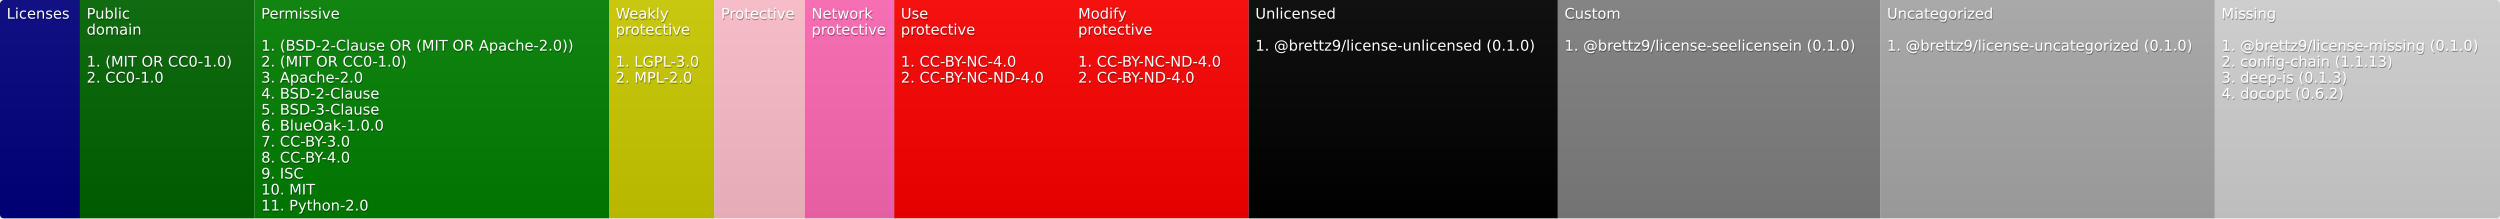
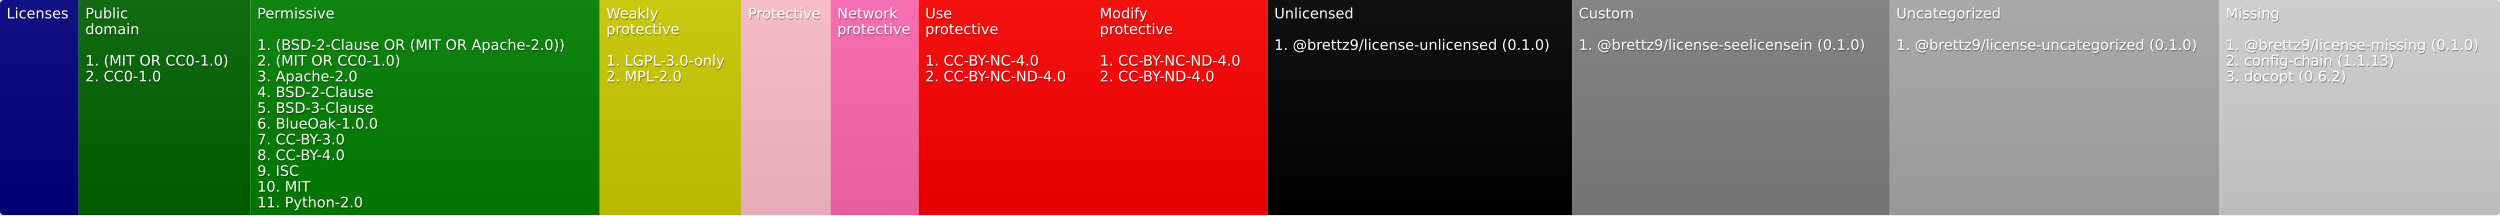
- <svg xmlns="http://www.w3.org/2000/svg" width="1876" height="164">
+ <svg xmlns="http://www.w3.org/2000/svg" width="1905" height="164">
  <defs>
    <style>text{font-size:11px;font-family:Verdana,DejaVu Sans,Geneva,sans-serif}text.shadow{fill:#010101;fill-opacity:.3}text.high{fill:#fff}</style>
    <linearGradient id="smooth" x2="0" y2="100%">
      <stop offset="0" stop-color="#aaa" stop-opacity=".1" />
      <stop offset="1" stop-opacity=".1" />
    </linearGradient>
    <mask id="round">
      <rect width="100%" height="100%" rx="3" fill="#fff" />
    </mask>
  </defs>
  <g id="bg" mask="url(#round)">
    <path fill="navy" d="M0 0h60v164H0z" />
    <path fill="#006400" d="M60 0h131v164H60z" />
    <path fill="green" d="M191 0h266v164H191z" />
-     <path fill="#cc0" d="M457 0h79v164h-79z" />
-     <path fill="pink" d="M536 0h68v164h-68z" />
-     <path fill="#ff69b4" d="M604 0h67v164h-67z" />
-     <path fill="red" d="M671 0h133v164H671zM804 0h133v164H804z" />
-     <path d="M937 0h232v164H937z" />
-     <path fill="gray" d="M1169 0h242v164h-242z" />
-     <path fill="#a9a9a9" d="M1411 0h251v164h-251z" />
-     <path fill="#d3d3d3" d="M1662 0h214v164h-214z" />
-     <path fill="url(#smooth)" d="M0 0h1876v164H0z" />
+     <path fill="#cc0" d="M457 0h108v164H457z" />
+     <path fill="pink" d="M565 0h68v164h-68z" />
+     <path fill="#ff69b4" d="M633 0h67v164h-67z" />
+     <path fill="red" d="M700 0h133v164H700zM833 0h133v164H833z" />
+     <path d="M966 0h232v164H966z" />
+     <path fill="gray" d="M1198 0h242v164h-242z" />
+     <path fill="#a9a9a9" d="M1440 0h251v164h-251z" />
+     <path fill="#d3d3d3" d="M1691 0h214v164h-214z" />
+     <path fill="url(#smooth)" d="M0 0h1905v164H0z" />
  </g>
  <g id="fg">
    <text class="shadow" x="5.5" y="15">Licenses</text>
    <text class="high" x="5" y="14">Licenses</text>
    <text class="shadow" x="65.5" y="15">Public</text>
    <text class="high" x="65" y="14">Public</text>
    <text class="shadow" x="65.5" y="27">domain</text>
    <text class="high" x="65" y="26">domain</text>
    <text class="shadow" x="65.5" y="51">1. (MIT OR CC0-1.0)</text>
    <text class="high" x="65" y="50">1. (MIT OR CC0-1.0)</text>
    <text class="shadow" x="65.5" y="63">2. CC0-1.0</text>
    <text class="high" x="65" y="62">2. CC0-1.0</text>
    <text class="shadow" x="196.5" y="15">Permissive</text>
    <text class="high" x="196" y="14">Permissive</text>
    <text class="shadow" x="196.5" y="39">1. (BSD-2-Clause OR (MIT OR Apache-2.0))</text>
    <text class="high" x="196" y="38">1. (BSD-2-Clause OR (MIT OR Apache-2.0))</text>
    <text class="shadow" x="196.5" y="51">2. (MIT OR CC0-1.0)</text>
    <text class="high" x="196" y="50">2. (MIT OR CC0-1.0)</text>
    <text class="shadow" x="196.5" y="63">3. Apache-2.0</text>
    <text class="high" x="196" y="62">3. Apache-2.0</text>
    <text class="shadow" x="196.5" y="75">4. BSD-2-Clause</text>
    <text class="high" x="196" y="74">4. BSD-2-Clause</text>
    <text class="shadow" x="196.5" y="87">5. BSD-3-Clause</text>
    <text class="high" x="196" y="86">5. BSD-3-Clause</text>
    <text class="shadow" x="196.5" y="99">6. BlueOak-1.0.0</text>
    <text class="high" x="196" y="98">6. BlueOak-1.0.0</text>
    <text class="shadow" x="196.5" y="111">7. CC-BY-3.0</text>
    <text class="high" x="196" y="110">7. CC-BY-3.0</text>
    <text class="shadow" x="196.5" y="123">8. CC-BY-4.0</text>
    <text class="high" x="196" y="122">8. CC-BY-4.0</text>
    <text class="shadow" x="196.5" y="135">9. ISC</text>
    <text class="high" x="196" y="134">9. ISC</text>
    <text class="shadow" x="196.5" y="147">10. MIT</text>
    <text class="high" x="196" y="146">10. MIT</text>
    <text class="shadow" x="196.5" y="159">11. Python-2.0</text>
    <text class="high" x="196" y="158">11. Python-2.0</text>
    <text class="shadow" x="462.5" y="15">Weakly</text>
    <text class="high" x="462" y="14">Weakly</text>
    <text class="shadow" x="462.5" y="27">protective</text>
    <text class="high" x="462" y="26">protective</text>
-     <text class="shadow" x="462.5" y="51">1. LGPL-3.0</text>
-     <text class="high" x="462" y="50">1. LGPL-3.0</text>
+     <text class="shadow" x="462.5" y="51">1. LGPL-3.0-only</text>
+     <text class="high" x="462" y="50">1. LGPL-3.0-only</text>
    <text class="shadow" x="462.5" y="63">2. MPL-2.0</text>
    <text class="high" x="462" y="62">2. MPL-2.0</text>
-     <text class="shadow" x="541.5" y="15">Protective</text>
-     <text class="high" x="541" y="14">Protective</text>
-     <text class="shadow" x="609.5" y="15">Network</text>
-     <text class="high" x="609" y="14">Network</text>
-     <text class="shadow" x="609.5" y="27">protective</text>
-     <text class="high" x="609" y="26">protective</text>
-     <text class="shadow" x="676.5" y="15">Use</text>
-     <text class="high" x="676" y="14">Use</text>
-     <text class="shadow" x="676.5" y="27">protective</text>
-     <text class="high" x="676" y="26">protective</text>
-     <text class="shadow" x="676.5" y="51">1. CC-BY-NC-4.0</text>
-     <text class="high" x="676" y="50">1. CC-BY-NC-4.0</text>
-     <text class="shadow" x="676.5" y="63">2. CC-BY-NC-ND-4.0</text>
-     <text class="high" x="676" y="62">2. CC-BY-NC-ND-4.0</text>
-     <text class="shadow" x="809.5" y="15">Modify</text>
-     <text class="high" x="809" y="14">Modify</text>
-     <text class="shadow" x="809.5" y="27">protective</text>
-     <text class="high" x="809" y="26">protective</text>
-     <text class="shadow" x="809.5" y="51">1. CC-BY-NC-ND-4.0</text>
-     <text class="high" x="809" y="50">1. CC-BY-NC-ND-4.0</text>
-     <text class="shadow" x="809.5" y="63">2. CC-BY-ND-4.0</text>
-     <text class="high" x="809" y="62">2. CC-BY-ND-4.0</text>
-     <text class="shadow" x="942.5" y="15">Unlicensed</text>
-     <text class="high" x="942" y="14">Unlicensed</text>
-     <text class="shadow" x="942.5" y="39">1. @brettz9/license-unlicensed (0.1.0)</text>
-     <text class="high" x="942" y="38">1. @brettz9/license-unlicensed (0.1.0)</text>
-     <text class="shadow" x="1174.5" y="15">Custom</text>
-     <text class="high" x="1174" y="14">Custom</text>
-     <text class="shadow" x="1174.5" y="39">1. @brettz9/license-seelicensein (0.1.0)</text>
-     <text class="high" x="1174" y="38">1. @brettz9/license-seelicensein (0.1.0)</text>
-     <text class="shadow" x="1416.5" y="15">Uncategorized</text>
-     <text class="high" x="1416" y="14">Uncategorized</text>
-     <text class="shadow" x="1416.5" y="39">1. @brettz9/license-uncategorized (0.1.0)</text>
-     <text class="high" x="1416" y="38">1. @brettz9/license-uncategorized (0.1.0)</text>
-     <text class="shadow" x="1667.5" y="15">Missing</text>
-     <text class="high" x="1667" y="14">Missing</text>
-     <text class="shadow" x="1667.5" y="39">1. @brettz9/license-missing (0.1.0)</text>
-     <text class="high" x="1667" y="38">1. @brettz9/license-missing (0.1.0)</text>
-     <text class="shadow" x="1667.5" y="51">2. config-chain (1.1.13)</text>
-     <text class="high" x="1667" y="50">2. config-chain (1.1.13)</text>
-     <text class="shadow" x="1667.5" y="63">3. deep-is (0.1.3)</text>
-     <text class="high" x="1667" y="62">3. deep-is (0.1.3)</text>
-     <text class="shadow" x="1667.5" y="75">4. docopt (0.6.2)</text>
-     <text class="high" x="1667" y="74">4. docopt (0.6.2)</text>
+     <text class="shadow" x="570.5" y="15">Protective</text>
+     <text class="high" x="570" y="14">Protective</text>
+     <text class="shadow" x="638.5" y="15">Network</text>
+     <text class="high" x="638" y="14">Network</text>
+     <text class="shadow" x="638.5" y="27">protective</text>
+     <text class="high" x="638" y="26">protective</text>
+     <text class="shadow" x="705.5" y="15">Use</text>
+     <text class="high" x="705" y="14">Use</text>
+     <text class="shadow" x="705.5" y="27">protective</text>
+     <text class="high" x="705" y="26">protective</text>
+     <text class="shadow" x="705.5" y="51">1. CC-BY-NC-4.0</text>
+     <text class="high" x="705" y="50">1. CC-BY-NC-4.0</text>
+     <text class="shadow" x="705.5" y="63">2. CC-BY-NC-ND-4.0</text>
+     <text class="high" x="705" y="62">2. CC-BY-NC-ND-4.0</text>
+     <text class="shadow" x="838.5" y="15">Modify</text>
+     <text class="high" x="838" y="14">Modify</text>
+     <text class="shadow" x="838.5" y="27">protective</text>
+     <text class="high" x="838" y="26">protective</text>
+     <text class="shadow" x="838.5" y="51">1. CC-BY-NC-ND-4.0</text>
+     <text class="high" x="838" y="50">1. CC-BY-NC-ND-4.0</text>
+     <text class="shadow" x="838.5" y="63">2. CC-BY-ND-4.0</text>
+     <text class="high" x="838" y="62">2. CC-BY-ND-4.0</text>
+     <text class="shadow" x="971.5" y="15">Unlicensed</text>
+     <text class="high" x="971" y="14">Unlicensed</text>
+     <text class="shadow" x="971.5" y="39">1. @brettz9/license-unlicensed (0.1.0)</text>
+     <text class="high" x="971" y="38">1. @brettz9/license-unlicensed (0.1.0)</text>
+     <text class="shadow" x="1203.5" y="15">Custom</text>
+     <text class="high" x="1203" y="14">Custom</text>
+     <text class="shadow" x="1203.5" y="39">1. @brettz9/license-seelicensein (0.1.0)</text>
+     <text class="high" x="1203" y="38">1. @brettz9/license-seelicensein (0.1.0)</text>
+     <text class="shadow" x="1445.5" y="15">Uncategorized</text>
+     <text class="high" x="1445" y="14">Uncategorized</text>
+     <text class="shadow" x="1445.5" y="39">1. @brettz9/license-uncategorized (0.1.0)</text>
+     <text class="high" x="1445" y="38">1. @brettz9/license-uncategorized (0.1.0)</text>
+     <text class="shadow" x="1696.5" y="15">Missing</text>
+     <text class="high" x="1696" y="14">Missing</text>
+     <text class="shadow" x="1696.5" y="39">1. @brettz9/license-missing (0.1.0)</text>
+     <text class="high" x="1696" y="38">1. @brettz9/license-missing (0.1.0)</text>
+     <text class="shadow" x="1696.5" y="51">2. config-chain (1.1.13)</text>
+     <text class="high" x="1696" y="50">2. config-chain (1.1.13)</text>
+     <text class="shadow" x="1696.5" y="63">3. docopt (0.6.2)</text>
+     <text class="high" x="1696" y="62">3. docopt (0.6.2)</text>
  </g>
</svg>
